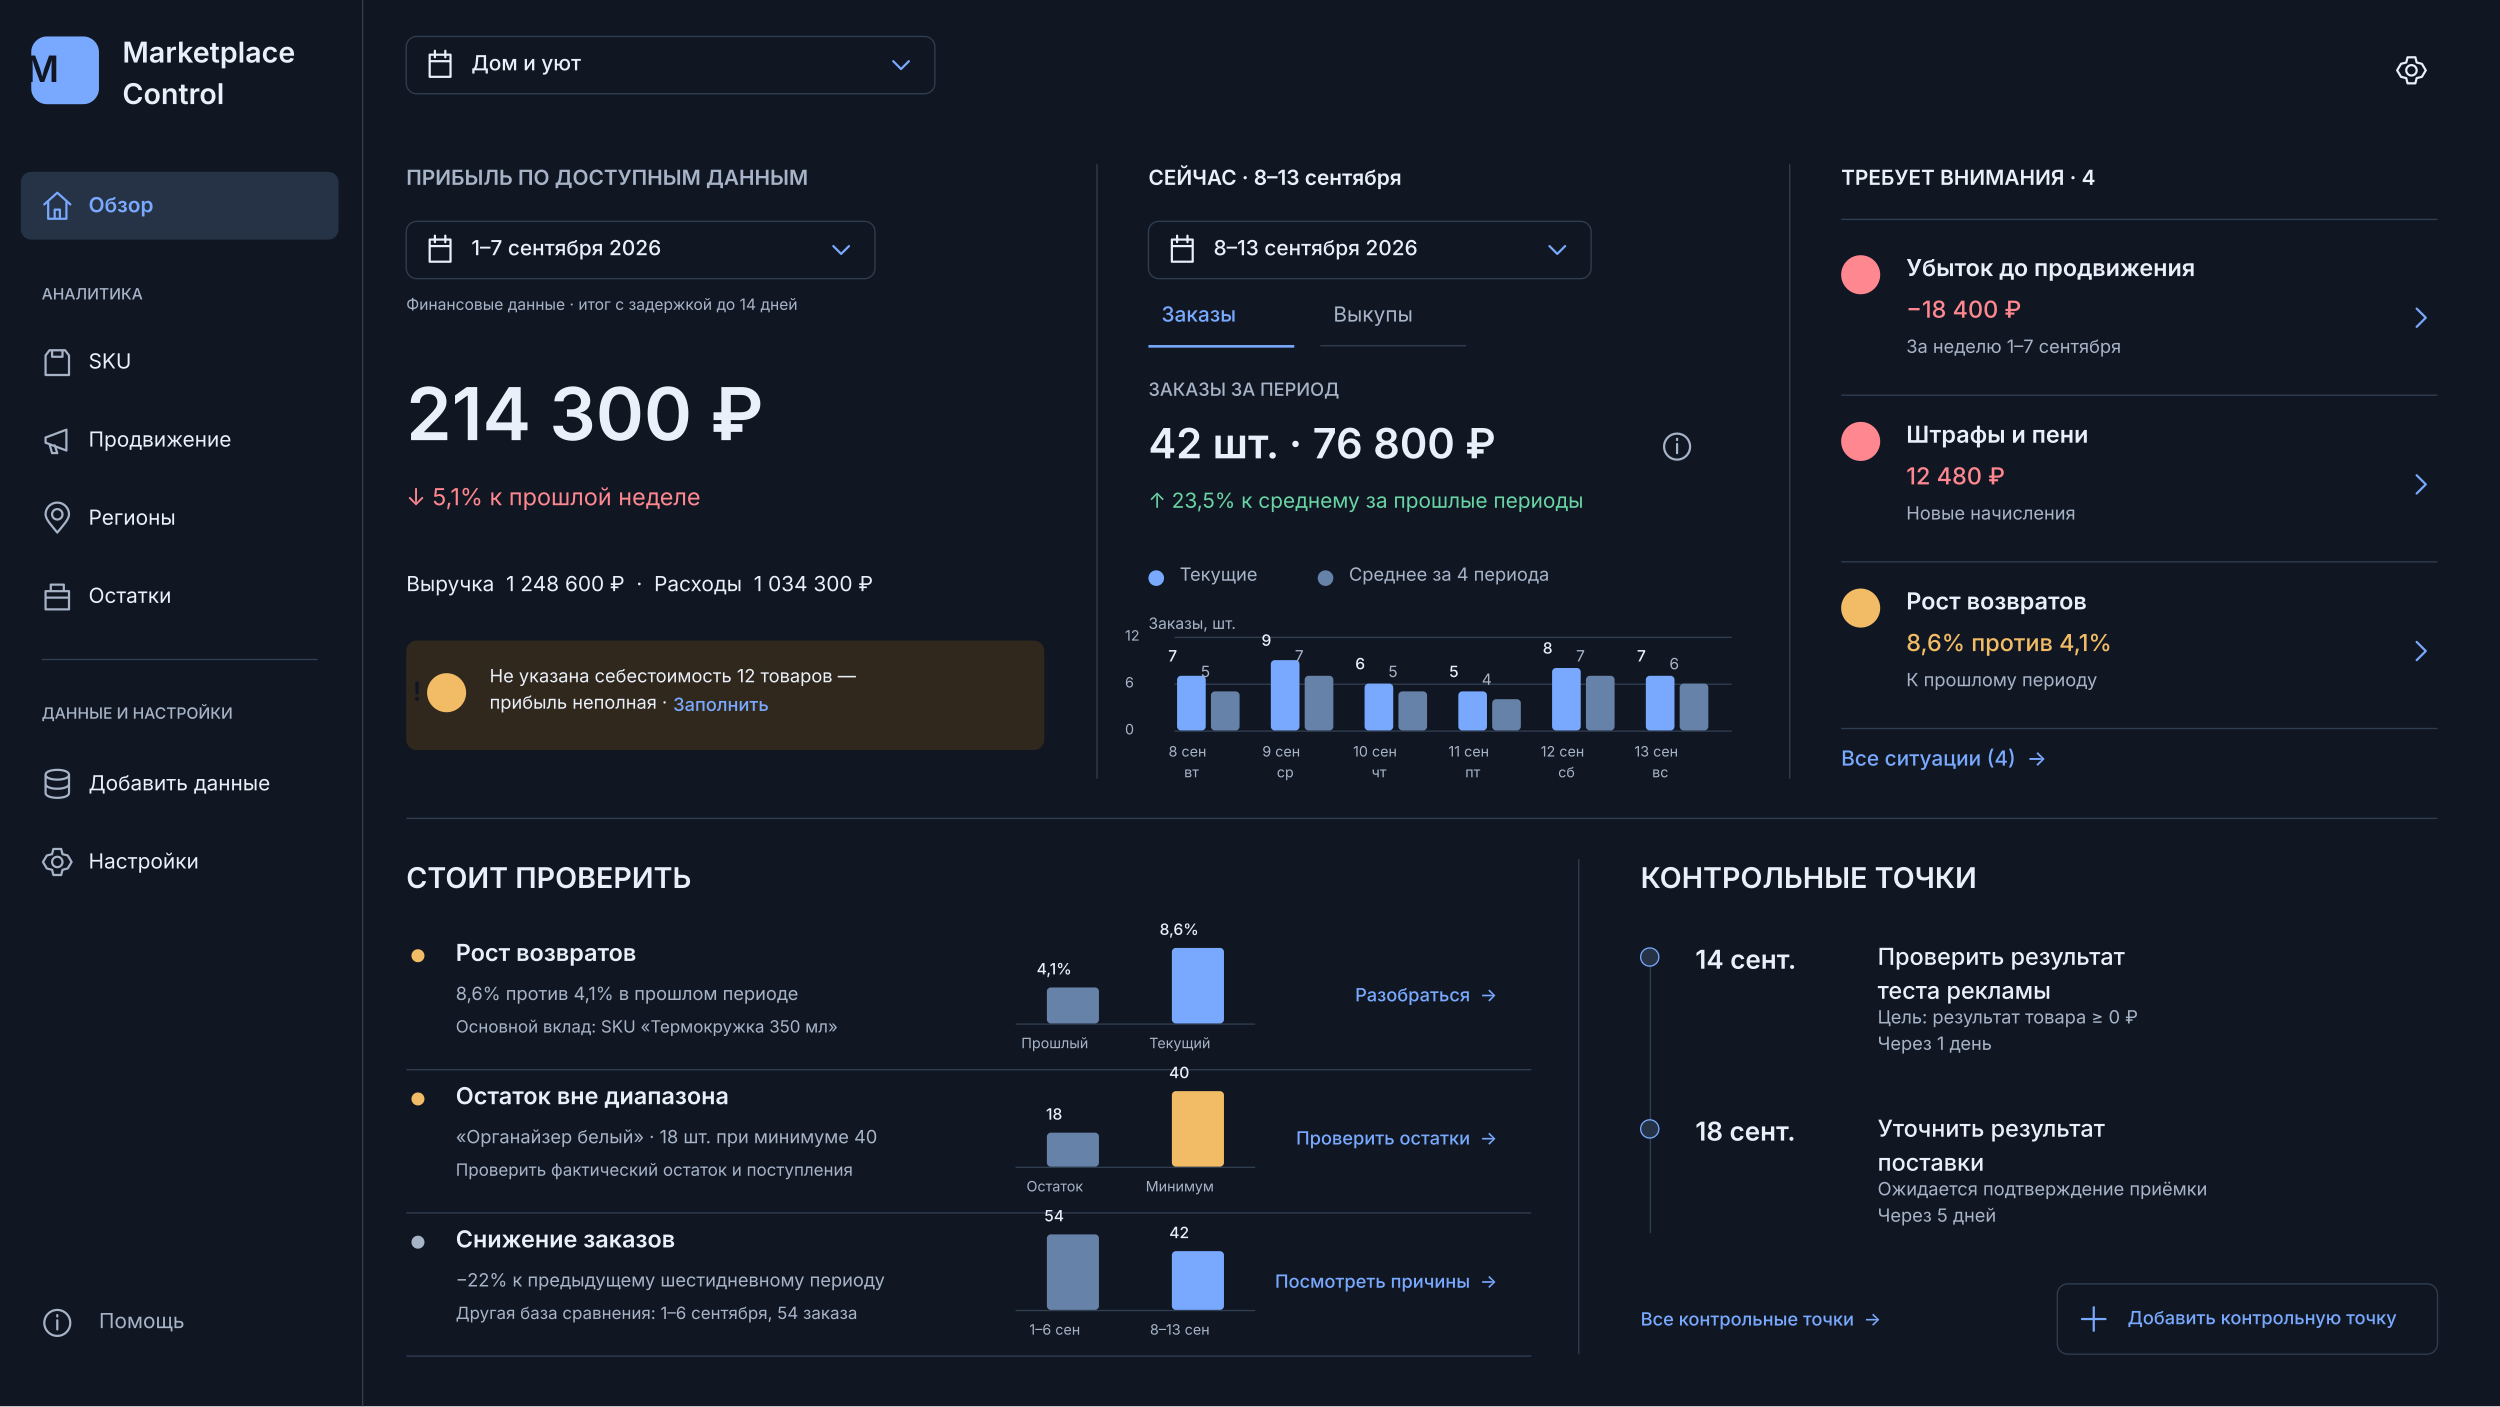
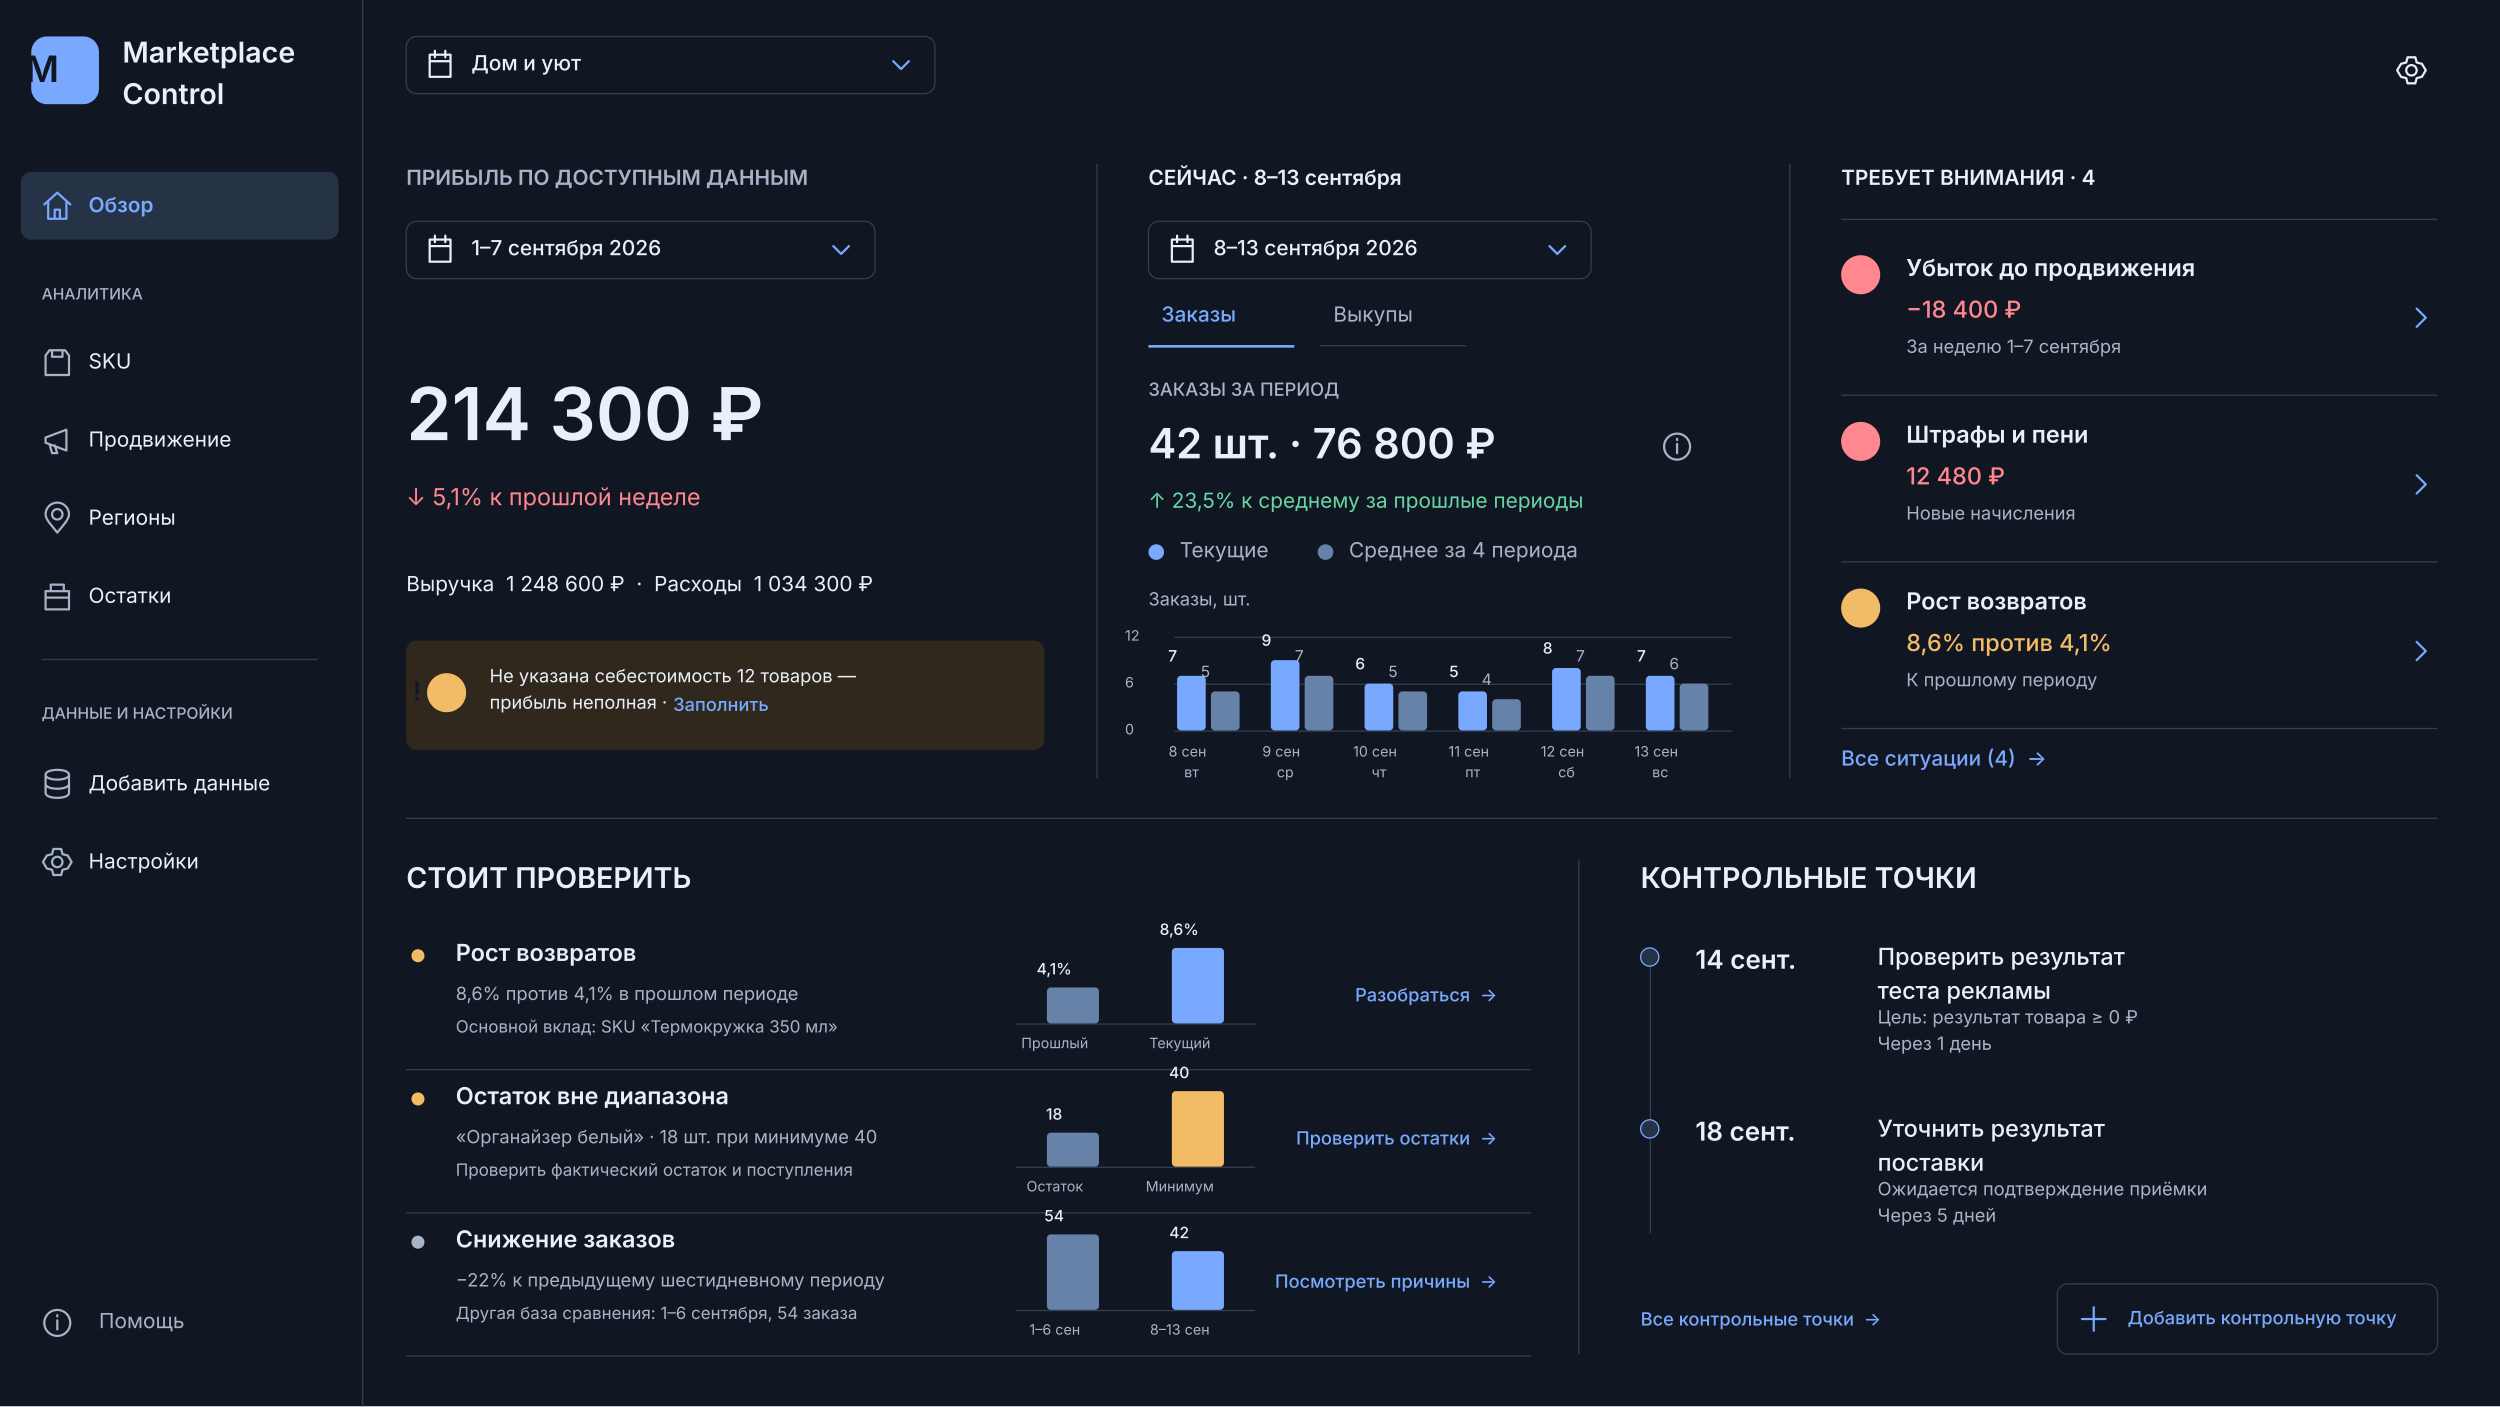
<svg xmlns="http://www.w3.org/2000/svg" width="1920" height="1080" viewBox="0 0 1920 1080">
  <g data-name="Desktop · Dark · 1920×1080" transform="translate(0 0)">
    <rect width="1920" height="1080" rx="0" fill="#101722" />
    <rect data-name="Sidebar separator" x="278" y="0" width="1" height="1080" rx="0" fill="#303E52" />
    <rect data-name="Brand icon" x="24" y="28" width="52" height="52" rx="12" fill="#79A9FF" />
    <text data-name="Brand monogram" xml:space="preserve" font-family="Inter,Segoe UI,Arial,sans-serif" font-size="28" font-weight="600" fill="#101722" text-anchor="middle">
      <tspan x="50" y="63">M</tspan>
    </text>
    <text data-name="Brand" xml:space="preserve" font-family="Inter,Segoe UI,Arial,sans-serif" font-size="22" font-weight="600" fill="#EAF0FA" text-anchor="start">
      <tspan x="94" y="48">Marketplace</tspan>
      <tspan x="94" y="79.9">Control</tspan>
    </text>
    <g data-name="Обзор" transform="translate(16 132)">
      <rect width="244" height="52" rx="8" fill="#263245" />
      <path data-name="Icon" transform="translate(16 14)" d="M 2 11 L 12 2 L 22 11 M 5 9 L 5 22 L 19 22 L 19 9 M 10 22 L 10 15 L 14 15 L 14 22" fill="none" stroke="#79A9FF" stroke-width="1.7" stroke-linecap="round" stroke-linejoin="round" />
      <text data-name="Label" xml:space="preserve" font-family="Inter,Segoe UI,Arial,sans-serif" font-size="16" font-weight="600" fill="#79A9FF" text-anchor="start">
        <tspan x="52" y="31">Обзор</tspan>
      </text>
    </g>
    <text data-name="Analytics group" xml:space="preserve" font-family="Inter,Segoe UI,Arial,sans-serif" font-size="12" font-weight="500" fill="#A7B4C8" text-anchor="start">
      <tspan x="32" y="230">АНАЛИТИКА</tspan>
    </text>
    <g data-name="SKU" transform="translate(16 252)">
      <path data-name="Icon" transform="translate(16 14)" d="M 6 3 L 18 3 L 21 7 L 21 22 L 3 22 L 3 7 Z M 8 3 L 8 8 L 16 8 L 16 3" fill="none" stroke="#A7B4C8" stroke-width="1.7" stroke-linecap="round" stroke-linejoin="round" />
      <text data-name="Label" xml:space="preserve" font-family="Inter,Segoe UI,Arial,sans-serif" font-size="16" font-weight="400" fill="#EAF0FA" text-anchor="start">
        <tspan x="52" y="31">SKU</tspan>
      </text>
    </g>
    <g data-name="Продвижение" transform="translate(16 312)">
      <path data-name="Icon" transform="translate(16 14)" d="M 3 10 L 19 4 L 19 20 L 3 14 Z M 6 15 L 8 22 L 12 22 L 10 16" fill="none" stroke="#A7B4C8" stroke-width="1.7" stroke-linecap="round" stroke-linejoin="round" />
      <text data-name="Label" xml:space="preserve" font-family="Inter,Segoe UI,Arial,sans-serif" font-size="16" font-weight="400" fill="#EAF0FA" text-anchor="start">
        <tspan x="52" y="31">Продвижение</tspan>
      </text>
    </g>
    <g data-name="Регионы" transform="translate(16 372)">
      <path data-name="Icon" transform="translate(16 14)" d="M 12 23 C 8 18 3 13 3 9 C 3 4.029 7.029 0 12 0 C 16.971 0 21 4.029 21 9 C 21 13 16 18 12 23 Z M 12 5 C 9.791 5 8 6.791 8 9 C 8 11.209 9.791 13 12 13 C 14.209 13 16 11.209 16 9 C 16 6.791 14.209 5 12 5 Z" fill="none" stroke="#A7B4C8" stroke-width="1.7" stroke-linecap="round" stroke-linejoin="round" />
      <text data-name="Label" xml:space="preserve" font-family="Inter,Segoe UI,Arial,sans-serif" font-size="16" font-weight="400" fill="#EAF0FA" text-anchor="start">
        <tspan x="52" y="31">Регионы</tspan>
      </text>
    </g>
    <g data-name="Остатки" transform="translate(16 432)">
      <path data-name="Icon" transform="translate(16 14)" d="M 3 8 L 21 8 L 21 22 L 3 22 Z M 7 8 L 7 3 L 17 3 L 17 8 M 3 13 L 21 13" fill="none" stroke="#A7B4C8" stroke-width="1.7" stroke-linecap="round" stroke-linejoin="round" />
      <text data-name="Label" xml:space="preserve" font-family="Inter,Segoe UI,Arial,sans-serif" font-size="16" font-weight="400" fill="#EAF0FA" text-anchor="start">
        <tspan x="52" y="31">Остатки</tspan>
      </text>
    </g>
    <rect data-name="Menu group divider" x="32" y="506" width="212" height="1" rx="0" fill="#303E52" />
    <text data-name="Settings group" xml:space="preserve" font-family="Inter,Segoe UI,Arial,sans-serif" font-size="12" font-weight="500" fill="#A7B4C8" text-anchor="start">
      <tspan x="32" y="552">ДАННЫЕ И НАСТРОЙКИ</tspan>
    </text>
    <g data-name="Добавить данные" transform="translate(16 576)">
      <path data-name="Icon" transform="translate(16 14)" d="M 3 5 C 3 0 21 0 21 5 L 21 19 C 21 24 3 24 3 19 Z M 3 5 C 3 10 21 10 21 5 M 3 12 C 3 17 21 17 21 12" fill="none" stroke="#A7B4C8" stroke-width="1.7" stroke-linecap="round" stroke-linejoin="round" />
      <text data-name="Label" xml:space="preserve" font-family="Inter,Segoe UI,Arial,sans-serif" font-size="16" font-weight="400" fill="#EAF0FA" text-anchor="start">
        <tspan x="52" y="31">Добавить данные</tspan>
      </text>
    </g>
    <g data-name="Настройки" transform="translate(16 636)">
      <path data-name="Icon" transform="translate(16 14)" d="M 9 2 L 15 2 L 16 6 L 20 7 L 23 12 L 20 17 L 16 18 L 15 22 L 9 22 L 8 18 L 4 17 L 1 12 L 4 7 L 8 6 Z M 12 8 C 9.791 8 8 9.791 8 12 C 8 14.209 9.791 16 12 16 C 14.209 16 16 14.209 16 12 C 16 9.791 14.209 8 12 8 Z" fill="none" stroke="#A7B4C8" stroke-width="1.7" stroke-linecap="round" stroke-linejoin="round" />
      <text data-name="Label" xml:space="preserve" font-family="Inter,Segoe UI,Arial,sans-serif" font-size="16" font-weight="400" fill="#EAF0FA" text-anchor="start">
        <tspan x="52" y="31">Настройки</tspan>
      </text>
    </g>
    <path data-name="Help icon" transform="translate(32 1004)" d="M 12 2 C 6.477 2 2 6.477 2 12 C 2 17.523 6.477 22 12 22 C 17.523 22 22 17.523 22 12 C 22 6.477 17.523 2 12 2 Z M 12 10 L 12 17 M 12 6 L 12 7" fill="none" stroke="#A7B4C8" stroke-width="1.7" stroke-linecap="round" stroke-linejoin="round" />
    <text data-name="Help" xml:space="preserve" font-family="Inter,Segoe UI,Arial,sans-serif" font-size="16" font-weight="400" fill="#A7B4C8" text-anchor="start">
      <tspan x="76" y="1020">Помощь</tspan>
    </text>
    <g data-name="Business selector" transform="translate(312 28)">
      <rect width="406" height="44" rx="8" fill="none" stroke="#303E52" stroke-width="1" />
      <path data-name="Calendar" transform="translate(14 10)" d="M 4 4 L 20 4 L 20 21 L 4 21 Z M 4 9 L 20 9 M 8 1 L 8 6 M 16 1 L 16 6" fill="none" stroke="#EAF0FA" stroke-width="1.7" stroke-linecap="round" stroke-linejoin="round" />
      <text data-name="Dates" xml:space="preserve" font-family="Inter,Segoe UI,Arial,sans-serif" font-size="16" font-weight="500" fill="#EAF0FA" text-anchor="start">
        <tspan x="50" y="26">Дом и уют</tspan>
      </text>
      <path data-name="Open" transform="translate(368 10)" d="M 6 9 L 12 15 L 18 9" fill="none" stroke="#79A9FF" stroke-width="1.7" stroke-linecap="round" stroke-linejoin="round" />
    </g>
    <path data-name="Settings shortcut" transform="translate(1840 42)" d="M 9 2 L 15 2 L 16 6 L 20 7 L 23 12 L 20 17 L 16 18 L 15 22 L 9 22 L 8 18 L 4 17 L 1 12 L 4 7 L 8 6 Z M 12 8 C 9.791 8 8 9.791 8 12 C 8 14.209 9.791 16 12 16 C 14.209 16 16 14.209 16 12 C 16 9.791 14.209 8 12 8 Z" fill="none" stroke="#EAF0FA" stroke-width="1.7" stroke-linecap="round" stroke-linejoin="round" />
    <g data-name="Прибыль" transform="translate(312 126)">
      <text data-name="Heading" xml:space="preserve" font-family="Inter,Segoe UI,Arial,sans-serif" font-size="16" font-weight="600" fill="#A7B4C8" text-anchor="start">
        <tspan x="0" y="16">ПРИБЫЛЬ ПО ДОСТУПНЫМ ДАННЫМ</tspan>
      </text>
      <g data-name="Financial dates" transform="translate(0 44)">
        <rect width="360" height="44" rx="8" fill="none" stroke="#303E52" stroke-width="1" />
        <path data-name="Calendar" transform="translate(14 10)" d="M 4 4 L 20 4 L 20 21 L 4 21 Z M 4 9 L 20 9 M 8 1 L 8 6 M 16 1 L 16 6" fill="none" stroke="#EAF0FA" stroke-width="1.7" stroke-linecap="round" stroke-linejoin="round" />
        <text data-name="Dates" xml:space="preserve" font-family="Inter,Segoe UI,Arial,sans-serif" font-size="16" font-weight="500" fill="#EAF0FA" text-anchor="start">
          <tspan x="50" y="26">1–7 сентября 2026</tspan>
        </text>
        <path data-name="Open" transform="translate(322 10)" d="M 6 9 L 12 15 L 18 9" fill="none" stroke="#79A9FF" stroke-width="1.7" stroke-linecap="round" stroke-linejoin="round" />
      </g>
-       <text data-name="Delay" xml:space="preserve" font-family="Inter,Segoe UI,Arial,sans-serif" font-size="12" font-weight="400" fill="#A7B4C8" text-anchor="start">
-         <tspan x="0" y="112">Финансовые данные · итог с задержкой до 14 дней</tspan>
-       </text>
      <text data-name="Profit amount" xml:space="preserve" font-family="Inter,Segoe UI,Arial,sans-serif" font-size="56" font-weight="600" fill="#EAF0FA" text-anchor="start">
        <tspan x="0" y="212">214 300 ₽</tspan>
      </text>
      <text data-name="Change" xml:space="preserve" font-family="Inter,Segoe UI,Arial,sans-serif" font-size="18" font-weight="400" fill="#FF8790" text-anchor="start">
        <tspan x="0" y="262">↓ 5,1% к прошлой неделе</tspan>
      </text>
      <text data-name="Revenue and expenses" xml:space="preserve" font-family="Inter,Segoe UI,Arial,sans-serif" font-size="16" font-weight="400" fill="#EAF0FA" text-anchor="start">
        <tspan x="0" y="328">Выручка  1 248 600 ₽  ·  Расходы  1 034 300 ₽</tspan>
      </text>
      <g data-name="Incomplete data" transform="translate(0 366)">
        <rect width="490" height="84" rx="8" fill="#30281D" />
        <ellipse data-name="Warning" cx="31" cy="40" rx="15" ry="15" fill="#F2BB65" />
        <text data-name="Mark" xml:space="preserve" font-family="Inter,Segoe UI,Arial,sans-serif" font-size="20" font-weight="600" fill="#101722" text-anchor="middle">
          <tspan x="31" y="46">!</tspan>
        </text>
        <text data-name="Missing costs" xml:space="preserve" font-family="Inter,Segoe UI,Arial,sans-serif" font-size="14" font-weight="400" fill="#EAF0FA" text-anchor="start">
          <tspan x="64" y="32">Не указана себестоимость 12 товаров —</tspan>
          <tspan x="64" y="52.3">прибыль неполная ·</tspan>
        </text>
        <text data-name="Fill data" xml:space="preserve" font-family="Inter,Segoe UI,Arial,sans-serif" font-size="14" font-weight="500" fill="#79A9FF" text-anchor="start">
          <tspan x="205" y="54">Заполнить</tspan>
        </text>
      </g>
    </g>
    <rect data-name="Profit now divider" x="842" y="126" width="1" height="472" rx="0" fill="#303E52" />
    <g data-name="Сейчас / заказы" transform="translate(882 126)">
      <text data-name="Heading" xml:space="preserve" font-family="Inter,Segoe UI,Arial,sans-serif" font-size="16" font-weight="600" fill="#EAF0FA" text-anchor="start">
        <tspan x="0" y="16">СЕЙЧАС · 8–13 сентября</tspan>
      </text>
      <g data-name="Dates" transform="translate(0 44)">
        <rect width="340" height="44" rx="8" fill="none" stroke="#303E52" stroke-width="1" />
        <path data-name="Calendar" transform="translate(14 10)" d="M 4 4 L 20 4 L 20 21 L 4 21 Z M 4 9 L 20 9 M 8 1 L 8 6 M 16 1 L 16 6" fill="none" stroke="#EAF0FA" stroke-width="1.7" stroke-linecap="round" stroke-linejoin="round" />
        <text data-name="Dates" xml:space="preserve" font-family="Inter,Segoe UI,Arial,sans-serif" font-size="16" font-weight="500" fill="#EAF0FA" text-anchor="start">
          <tspan x="50" y="26">8–13 сентября 2026</tspan>
        </text>
        <path data-name="Open" transform="translate(302 10)" d="M 6 9 L 12 15 L 18 9" fill="none" stroke="#79A9FF" stroke-width="1.7" stroke-linecap="round" stroke-linejoin="round" />
      </g>
      <text data-name="Orders tab" xml:space="preserve" font-family="Inter,Segoe UI,Arial,sans-serif" font-size="16" font-weight="500" fill="#79A9FF" text-anchor="start">
        <tspan x="10" y="121">Заказы</tspan>
      </text>
      <text data-name="Buyouts tab" xml:space="preserve" font-family="Inter,Segoe UI,Arial,sans-serif" font-size="16" font-weight="400" fill="#A7B4C8" text-anchor="start">
        <tspan x="142" y="121">Выкупы</tspan>
      </text>
      <rect data-name="Active underline" x="0" y="139" width="112" height="2" rx="0" fill="#79A9FF" />
      <rect data-name="Inactive underline" x="132" y="139" width="112" height="1" rx="0" fill="#303E52" />
      <text data-name="Metric label" xml:space="preserve" font-family="Inter,Segoe UI,Arial,sans-serif" font-size="14" font-weight="500" fill="#A7B4C8" text-anchor="start">
        <tspan x="0" y="178">ЗАКАЗЫ ЗА ПЕРИОД</tspan>
      </text>
      <text data-name="Metric" xml:space="preserve" font-family="Inter,Segoe UI,Arial,sans-serif" font-size="32" font-weight="600" fill="#EAF0FA" text-anchor="start">
        <tspan x="0" y="226">42 шт. · 76 800 ₽</tspan>
      </text>
      <path data-name="Metric info" transform="translate(394 205)" d="M 12 2 C 6.477 2 2 6.477 2 12 C 2 17.523 6.477 22 12 22 C 17.523 22 22 17.523 22 12 C 22 6.477 17.523 2 12 2 Z M 12 10 L 12 17 M 12 6 L 12 7" fill="none" stroke="#A7B4C8" stroke-width="1.7" stroke-linecap="round" stroke-linejoin="round" />
      <text data-name="Change" xml:space="preserve" font-family="Inter,Segoe UI,Arial,sans-serif" font-size="16" font-weight="400" fill="#69D4A4" text-anchor="start">
        <tspan x="0" y="264">↑ 23,5% к среднему за прошлые периоды</tspan>
      </text>
-       <ellipse data-name="Current legend" cx="6" cy="318" rx="6" ry="6" fill="#79A9FF" />
-       <text data-name="Current label" xml:space="preserve" font-family="Inter,Segoe UI,Arial,sans-serif" font-size="14" font-weight="400" fill="#A7B4C8" text-anchor="start">
-         <tspan x="24" y="320">Текущие</tspan>
-       </text>
-       <ellipse data-name="Average legend" cx="136" cy="318" rx="6" ry="6" fill="#6782A9" />
-       <text data-name="Average label" xml:space="preserve" font-family="Inter,Segoe UI,Arial,sans-serif" font-size="14" font-weight="400" fill="#A7B4C8" text-anchor="start">
-         <tspan x="154" y="320">Среднее за 4 периода</tspan>
-       </text>
-       <text data-name="Unit" xml:space="preserve" font-family="Inter,Segoe UI,Arial,sans-serif" font-size="12" font-weight="400" fill="#A7B4C8" text-anchor="start">
-         <tspan x="0" y="357">Заказы, шт.</tspan>
+       <ellipse data-name="Current legend" cx="6" cy="298" rx="6" ry="6" fill="#79A9FF" />
+       <text data-name="Current label" xml:space="preserve" font-family="Inter,Segoe UI,Arial,sans-serif" font-size="16" font-weight="400" fill="#A7B4C8" text-anchor="start">
+         <tspan x="24" y="302">Текущие</tspan>
+       </text>
+       <ellipse data-name="Average legend" cx="136" cy="298" rx="6" ry="6" fill="#6782A9" />
+       <text data-name="Average label" xml:space="preserve" font-family="Inter,Segoe UI,Arial,sans-serif" font-size="16" font-weight="400" fill="#A7B4C8" text-anchor="start">
+         <tspan x="154" y="302">Среднее за 4 периода</tspan>
+       </text>
+       <text data-name="Unit" xml:space="preserve" font-family="Inter,Segoe UI,Arial,sans-serif" font-size="14" font-weight="400" fill="#A7B4C8" text-anchor="start">
+         <tspan x="0" y="339">Заказы, шт.</tspan>
      </text>
      <rect data-name="Grid 0" x="20" y="435" width="428" height="1" rx="0" fill="#303E52" />
      <text data-name="Tick 0" xml:space="preserve" font-family="Inter,Segoe UI,Arial,sans-serif" font-size="11" font-weight="400" fill="#A7B4C8" text-anchor="start">
        <tspan x="-18" y="438">0</tspan>
      </text>
      <rect data-name="Grid 6" x="20" y="399" width="428" height="1" rx="0" fill="#303E52" />
      <text data-name="Tick 6" xml:space="preserve" font-family="Inter,Segoe UI,Arial,sans-serif" font-size="11" font-weight="400" fill="#A7B4C8" text-anchor="start">
        <tspan x="-18" y="402">6</tspan>
      </text>
      <rect data-name="Grid 12" x="20" y="363" width="428" height="1" rx="0" fill="#303E52" />
      <text data-name="Tick 12" xml:space="preserve" font-family="Inter,Segoe UI,Arial,sans-serif" font-size="11" font-weight="400" fill="#A7B4C8" text-anchor="start">
        <tspan x="-18" y="366">12</tspan>
      </text>
      <g data-name="Day 8" transform="translate(22 0)">
        <rect data-name="Current bar" x="0" y="393" width="22" height="42" rx="3" fill="#79A9FF" />
        <rect data-name="Average bar" x="26" y="405" width="22" height="30" rx="3" fill="#6782A9" />
        <text data-name="Current value" xml:space="preserve" font-family="Inter,Segoe UI,Arial,sans-serif" font-size="12" font-weight="500" fill="#EAF0FA" text-anchor="middle">
          <tspan x="11" y="382">7</tspan>
        </text>
        <text data-name="Average value" xml:space="preserve" font-family="Inter,Segoe UI,Arial,sans-serif" font-size="12" font-weight="400" fill="#A7B4C8" text-anchor="middle">
          <tspan x="37" y="394">5</tspan>
        </text>
        <text data-name="Day label" xml:space="preserve" font-family="Inter,Segoe UI,Arial,sans-serif" font-size="11" font-weight="400" fill="#A7B4C8" text-anchor="middle">
          <tspan x="25" y="455">8 сен</tspan>
          <tspan x="25" y="470.95">вт</tspan>
        </text>
      </g>
      <g data-name="Day 9" transform="translate(94 0)">
        <rect data-name="Current bar" x="0" y="381" width="22" height="54" rx="3" fill="#79A9FF" />
        <rect data-name="Average bar" x="26" y="393" width="22" height="42" rx="3" fill="#6782A9" />
        <text data-name="Current value" xml:space="preserve" font-family="Inter,Segoe UI,Arial,sans-serif" font-size="12" font-weight="500" fill="#EAF0FA" text-anchor="middle">
          <tspan x="11" y="370">9</tspan>
        </text>
        <text data-name="Average value" xml:space="preserve" font-family="Inter,Segoe UI,Arial,sans-serif" font-size="12" font-weight="400" fill="#A7B4C8" text-anchor="middle">
          <tspan x="37" y="382">7</tspan>
        </text>
        <text data-name="Day label" xml:space="preserve" font-family="Inter,Segoe UI,Arial,sans-serif" font-size="11" font-weight="400" fill="#A7B4C8" text-anchor="middle">
          <tspan x="25" y="455">9 сен</tspan>
          <tspan x="25" y="470.95">ср</tspan>
        </text>
      </g>
      <g data-name="Day 10" transform="translate(166 0)">
        <rect data-name="Current bar" x="0" y="399" width="22" height="36" rx="3" fill="#79A9FF" />
        <rect data-name="Average bar" x="26" y="405" width="22" height="30" rx="3" fill="#6782A9" />
        <text data-name="Current value" xml:space="preserve" font-family="Inter,Segoe UI,Arial,sans-serif" font-size="12" font-weight="500" fill="#EAF0FA" text-anchor="middle">
          <tspan x="11" y="388">6</tspan>
        </text>
        <text data-name="Average value" xml:space="preserve" font-family="Inter,Segoe UI,Arial,sans-serif" font-size="12" font-weight="400" fill="#A7B4C8" text-anchor="middle">
          <tspan x="37" y="394">5</tspan>
        </text>
        <text data-name="Day label" xml:space="preserve" font-family="Inter,Segoe UI,Arial,sans-serif" font-size="11" font-weight="400" fill="#A7B4C8" text-anchor="middle">
          <tspan x="25" y="455">10 сен</tspan>
          <tspan x="25" y="470.95">чт</tspan>
        </text>
      </g>
      <g data-name="Day 11" transform="translate(238 0)">
        <rect data-name="Current bar" x="0" y="405" width="22" height="30" rx="3" fill="#79A9FF" />
        <rect data-name="Average bar" x="26" y="411" width="22" height="24" rx="3" fill="#6782A9" />
        <text data-name="Current value" xml:space="preserve" font-family="Inter,Segoe UI,Arial,sans-serif" font-size="12" font-weight="500" fill="#EAF0FA" text-anchor="middle">
          <tspan x="11" y="394">5</tspan>
        </text>
        <text data-name="Average value" xml:space="preserve" font-family="Inter,Segoe UI,Arial,sans-serif" font-size="12" font-weight="400" fill="#A7B4C8" text-anchor="middle">
          <tspan x="37" y="400">4</tspan>
        </text>
        <text data-name="Day label" xml:space="preserve" font-family="Inter,Segoe UI,Arial,sans-serif" font-size="11" font-weight="400" fill="#A7B4C8" text-anchor="middle">
          <tspan x="25" y="455">11 сен</tspan>
          <tspan x="25" y="470.95">пт</tspan>
        </text>
      </g>
      <g data-name="Day 12" transform="translate(310 0)">
        <rect data-name="Current bar" x="0" y="387" width="22" height="48" rx="3" fill="#79A9FF" />
        <rect data-name="Average bar" x="26" y="393" width="22" height="42" rx="3" fill="#6782A9" />
        <text data-name="Current value" xml:space="preserve" font-family="Inter,Segoe UI,Arial,sans-serif" font-size="12" font-weight="500" fill="#EAF0FA" text-anchor="middle">
          <tspan x="11" y="376">8</tspan>
        </text>
        <text data-name="Average value" xml:space="preserve" font-family="Inter,Segoe UI,Arial,sans-serif" font-size="12" font-weight="400" fill="#A7B4C8" text-anchor="middle">
          <tspan x="37" y="382">7</tspan>
        </text>
        <text data-name="Day label" xml:space="preserve" font-family="Inter,Segoe UI,Arial,sans-serif" font-size="11" font-weight="400" fill="#A7B4C8" text-anchor="middle">
          <tspan x="25" y="455">12 сен</tspan>
          <tspan x="25" y="470.95">сб</tspan>
        </text>
      </g>
      <g data-name="Day 13" transform="translate(382 0)">
        <rect data-name="Current bar" x="0" y="393" width="22" height="42" rx="3" fill="#79A9FF" />
        <rect data-name="Average bar" x="26" y="399" width="22" height="36" rx="3" fill="#6782A9" />
        <text data-name="Current value" xml:space="preserve" font-family="Inter,Segoe UI,Arial,sans-serif" font-size="12" font-weight="500" fill="#EAF0FA" text-anchor="middle">
          <tspan x="11" y="382">7</tspan>
        </text>
        <text data-name="Average value" xml:space="preserve" font-family="Inter,Segoe UI,Arial,sans-serif" font-size="12" font-weight="400" fill="#A7B4C8" text-anchor="middle">
          <tspan x="37" y="388">6</tspan>
        </text>
        <text data-name="Day label" xml:space="preserve" font-family="Inter,Segoe UI,Arial,sans-serif" font-size="11" font-weight="400" fill="#A7B4C8" text-anchor="middle">
          <tspan x="25" y="455">13 сен</tspan>
          <tspan x="25" y="470.95">вс</tspan>
        </text>
      </g>
    </g>
    <rect data-name="Now attention divider" x="1374" y="126" width="1" height="472" rx="0" fill="#303E52" />
    <g data-name="Требует внимания" transform="translate(1414 126)">
      <text data-name="Heading" xml:space="preserve" font-family="Inter,Segoe UI,Arial,sans-serif" font-size="16" font-weight="600" fill="#EAF0FA" text-anchor="start">
        <tspan x="0" y="16">ТРЕБУЕТ ВНИМАНИЯ · 4</tspan>
      </text>
      <rect data-name="Header divider" x="0" y="42" width="458" height="1" rx="0" fill="#303E52" />
      <g data-name="Убыток" transform="translate(0 64)">
        <ellipse data-name="Urgency" cx="15" cy="21" rx="15" ry="15" fill="#FF8790" />
        <text data-name="Mark" xml:space="preserve" font-family="Inter,Segoe UI,Arial,sans-serif" font-size="18" font-weight="600" fill="#101722" text-anchor="middle">
          <tspan x="15" y="26">!</tspan>
        </text>
        <text data-name="Title" xml:space="preserve" font-family="Inter,Segoe UI,Arial,sans-serif" font-size="18" font-weight="600" fill="#EAF0FA" text-anchor="start">
          <tspan x="50" y="22">Убыток до продвижения</tspan>
        </text>
        <text data-name="Fact" xml:space="preserve" font-family="Inter,Segoe UI,Arial,sans-serif" font-size="18" font-weight="500" fill="#FF8790" text-anchor="start">
          <tspan x="50" y="54">−18 400 ₽</tspan>
        </text>
        <text data-name="Context" xml:space="preserve" font-family="Inter,Segoe UI,Arial,sans-serif" font-size="14" font-weight="400" fill="#A7B4C8" text-anchor="start">
          <tspan x="50" y="81">За неделю 1–7 сентября</tspan>
        </text>
        <path data-name="Details" transform="translate(434 42)" d="M 8 5 L 15 12 L 8 19" fill="none" stroke="#79A9FF" stroke-width="1.7" stroke-linecap="round" stroke-linejoin="round" />
        <rect data-name="Divider" x="0" y="113" width="458" height="1" rx="0" fill="#303E52" />
      </g>
      <g data-name="Штрафы" transform="translate(0 192)">
        <ellipse data-name="Urgency" cx="15" cy="21" rx="15" ry="15" fill="#FF8790" />
        <text data-name="Mark" xml:space="preserve" font-family="Inter,Segoe UI,Arial,sans-serif" font-size="18" font-weight="600" fill="#101722" text-anchor="middle">
          <tspan x="15" y="26">!</tspan>
        </text>
        <text data-name="Title" xml:space="preserve" font-family="Inter,Segoe UI,Arial,sans-serif" font-size="18" font-weight="600" fill="#EAF0FA" text-anchor="start">
          <tspan x="50" y="22">Штрафы и пени</tspan>
        </text>
        <text data-name="Fact" xml:space="preserve" font-family="Inter,Segoe UI,Arial,sans-serif" font-size="18" font-weight="500" fill="#FF8790" text-anchor="start">
          <tspan x="50" y="54">12 480 ₽</tspan>
        </text>
        <text data-name="Context" xml:space="preserve" font-family="Inter,Segoe UI,Arial,sans-serif" font-size="14" font-weight="400" fill="#A7B4C8" text-anchor="start">
          <tspan x="50" y="81">Новые начисления</tspan>
        </text>
        <path data-name="Details" transform="translate(434 42)" d="M 8 5 L 15 12 L 8 19" fill="none" stroke="#79A9FF" stroke-width="1.7" stroke-linecap="round" stroke-linejoin="round" />
        <rect data-name="Divider" x="0" y="113" width="458" height="1" rx="0" fill="#303E52" />
      </g>
      <g data-name="Возвраты" transform="translate(0 320)">
        <ellipse data-name="Urgency" cx="15" cy="21" rx="15" ry="15" fill="#F2BB65" />
        <text data-name="Mark" xml:space="preserve" font-family="Inter,Segoe UI,Arial,sans-serif" font-size="18" font-weight="600" fill="#101722" text-anchor="middle">
          <tspan x="15" y="26">!</tspan>
        </text>
        <text data-name="Title" xml:space="preserve" font-family="Inter,Segoe UI,Arial,sans-serif" font-size="18" font-weight="600" fill="#EAF0FA" text-anchor="start">
          <tspan x="50" y="22">Рост возвратов</tspan>
        </text>
        <text data-name="Fact" xml:space="preserve" font-family="Inter,Segoe UI,Arial,sans-serif" font-size="18" font-weight="500" fill="#F2BB65" text-anchor="start">
          <tspan x="50" y="54">8,6% против 4,1%</tspan>
        </text>
        <text data-name="Context" xml:space="preserve" font-family="Inter,Segoe UI,Arial,sans-serif" font-size="14" font-weight="400" fill="#A7B4C8" text-anchor="start">
          <tspan x="50" y="81">К прошлому периоду</tspan>
        </text>
        <path data-name="Details" transform="translate(434 42)" d="M 8 5 L 15 12 L 8 19" fill="none" stroke="#79A9FF" stroke-width="1.7" stroke-linecap="round" stroke-linejoin="round" />
        <rect data-name="Divider" x="0" y="113" width="458" height="1" rx="0" fill="#303E52" />
      </g>
      <text data-name="All situations" xml:space="preserve" font-family="Inter,Segoe UI,Arial,sans-serif" font-size="16" font-weight="500" fill="#79A9FF" text-anchor="start">
        <tspan x="0" y="462">Все ситуации (4)  →</tspan>
      </text>
    </g>
    <rect data-name="Main horizontal divider" x="312" y="628" width="1560" height="1" rx="0" fill="#303E52" />
    <text data-name="Investigations heading" xml:space="preserve" font-family="Inter,Segoe UI,Arial,sans-serif" font-size="22" font-weight="600" fill="#EAF0FA" text-anchor="start">
      <tspan x="312" y="682">СТОИТ ПРОВЕРИТЬ</tspan>
    </text>
    <rect data-name="Bottom divider" x="1212" y="660" width="1" height="380" rx="0" fill="#303E52" />
    <text data-name="Control heading" xml:space="preserve" font-family="Inter,Segoe UI,Arial,sans-serif" font-size="22" font-weight="600" fill="#EAF0FA" text-anchor="start">
      <tspan x="1260" y="682">КОНТРОЛЬНЫЕ ТОЧКИ</tspan>
    </text>
    <g data-name="Проверка 1" transform="translate(312 720)">
      <ellipse data-name="Priority" cx="9" cy="14" rx="5" ry="5" fill="#F2BB65" />
      <text data-name="Title" xml:space="preserve" font-family="Inter,Segoe UI,Arial,sans-serif" font-size="18" font-weight="600" fill="#EAF0FA" text-anchor="start">
        <tspan x="38" y="18">Рост возвратов</tspan>
      </text>
      <text data-name="Fact" xml:space="preserve" font-family="Inter,Segoe UI,Arial,sans-serif" font-size="14" font-weight="400" fill="#A7B4C8" text-anchor="start">
        <tspan x="38" y="48">8,6% против 4,1% в прошлом периоде</tspan>
      </text>
      <text data-name="Context" xml:space="preserve" font-family="Inter,Segoe UI,Arial,sans-serif" font-size="13" font-weight="400" fill="#A7B4C8" text-anchor="start">
        <tspan x="38" y="73">Основной вклад: SKU «Термокружка 350 мл»</tspan>
      </text>
      <g data-name="Mini comparison" transform="translate(468 0)">
        <rect data-name="Baseline" x="0" y="66" width="184" height="1" rx="0" fill="#303E52" />
        <rect data-name="Previous" x="24" y="38.349" width="40" height="27.651" rx="3" fill="#6782A9" />
        <rect data-name="Current" x="120" y="8" width="40" height="58" rx="3" fill="#79A9FF" />
        <text data-name="Previous value" xml:space="preserve" font-family="Inter,Segoe UI,Arial,sans-serif" font-size="12" font-weight="500" fill="#EAF0FA" text-anchor="middle">
          <tspan x="44" y="28.349">4,1%</tspan>
        </text>
        <text data-name="Current value" xml:space="preserve" font-family="Inter,Segoe UI,Arial,sans-serif" font-size="12" font-weight="500" fill="#EAF0FA" text-anchor="middle">
          <tspan x="140" y="-2">8,6%</tspan>
        </text>
        <text data-name="Previous label" xml:space="preserve" font-family="Inter,Segoe UI,Arial,sans-serif" font-size="11" font-weight="400" fill="#A7B4C8" text-anchor="middle">
          <tspan x="44" y="85">Прошлый</tspan>
        </text>
        <text data-name="Current label" xml:space="preserve" font-family="Inter,Segoe UI,Arial,sans-serif" font-size="11" font-weight="400" fill="#A7B4C8" text-anchor="middle">
          <tspan x="140" y="85">Текущий</tspan>
        </text>
      </g>
      <text data-name="Action" xml:space="preserve" font-family="Inter,Segoe UI,Arial,sans-serif" font-size="14" font-weight="500" fill="#79A9FF" text-anchor="end">
        <tspan x="864" y="49">Разобраться  →</tspan>
      </text>
      <rect data-name="Divider" x="0" y="101" width="864" height="1" rx="0" fill="#303E52" />
    </g>
    <g data-name="Проверка 2" transform="translate(312 830)">
      <ellipse data-name="Priority" cx="9" cy="14" rx="5" ry="5" fill="#F2BB65" />
      <text data-name="Title" xml:space="preserve" font-family="Inter,Segoe UI,Arial,sans-serif" font-size="18" font-weight="600" fill="#EAF0FA" text-anchor="start">
        <tspan x="38" y="18">Остаток вне диапазона</tspan>
      </text>
      <text data-name="Fact" xml:space="preserve" font-family="Inter,Segoe UI,Arial,sans-serif" font-size="14" font-weight="400" fill="#A7B4C8" text-anchor="start">
        <tspan x="38" y="48">«Органайзер белый» · 18 шт. при минимуме 40</tspan>
      </text>
      <text data-name="Context" xml:space="preserve" font-family="Inter,Segoe UI,Arial,sans-serif" font-size="13" font-weight="400" fill="#A7B4C8" text-anchor="start">
        <tspan x="38" y="73">Проверить фактический остаток и поступления</tspan>
      </text>
      <g data-name="Mini comparison" transform="translate(468 0)">
        <rect data-name="Baseline" x="0" y="66" width="184" height="1" rx="0" fill="#303E52" />
        <rect data-name="Previous" x="24" y="39.9" width="40" height="26.1" rx="3" fill="#6782A9" />
        <rect data-name="Current" x="120" y="8" width="40" height="58" rx="3" fill="#F2BB65" />
        <text data-name="Previous value" xml:space="preserve" font-family="Inter,Segoe UI,Arial,sans-serif" font-size="12" font-weight="500" fill="#EAF0FA" text-anchor="middle">
          <tspan x="44" y="29.9">18</tspan>
        </text>
        <text data-name="Current value" xml:space="preserve" font-family="Inter,Segoe UI,Arial,sans-serif" font-size="12" font-weight="500" fill="#EAF0FA" text-anchor="middle">
          <tspan x="140" y="-2">40</tspan>
        </text>
        <text data-name="Previous label" xml:space="preserve" font-family="Inter,Segoe UI,Arial,sans-serif" font-size="11" font-weight="400" fill="#A7B4C8" text-anchor="middle">
          <tspan x="44" y="85">Остаток</tspan>
        </text>
        <text data-name="Current label" xml:space="preserve" font-family="Inter,Segoe UI,Arial,sans-serif" font-size="11" font-weight="400" fill="#A7B4C8" text-anchor="middle">
          <tspan x="140" y="85">Минимум</tspan>
        </text>
      </g>
      <text data-name="Action" xml:space="preserve" font-family="Inter,Segoe UI,Arial,sans-serif" font-size="14" font-weight="500" fill="#79A9FF" text-anchor="end">
        <tspan x="864" y="49">Проверить остатки  →</tspan>
      </text>
      <rect data-name="Divider" x="0" y="101" width="864" height="1" rx="0" fill="#303E52" />
    </g>
    <g data-name="Проверка 3" transform="translate(312 940)">
      <ellipse data-name="Priority" cx="9" cy="14" rx="5" ry="5" fill="#A7B4C8" />
      <text data-name="Title" xml:space="preserve" font-family="Inter,Segoe UI,Arial,sans-serif" font-size="18" font-weight="600" fill="#EAF0FA" text-anchor="start">
        <tspan x="38" y="18">Снижение заказов</tspan>
      </text>
      <text data-name="Fact" xml:space="preserve" font-family="Inter,Segoe UI,Arial,sans-serif" font-size="14" font-weight="400" fill="#A7B4C8" text-anchor="start">
        <tspan x="38" y="48">−22% к предыдущему шестидневному периоду</tspan>
      </text>
      <text data-name="Context" xml:space="preserve" font-family="Inter,Segoe UI,Arial,sans-serif" font-size="13" font-weight="400" fill="#A7B4C8" text-anchor="start">
        <tspan x="38" y="73">Другая база сравнения: 1–6 сентября, 54 заказа</tspan>
      </text>
      <g data-name="Mini comparison" transform="translate(468 0)">
        <rect data-name="Baseline" x="0" y="66" width="184" height="1" rx="0" fill="#303E52" />
        <rect data-name="Previous" x="24" y="8" width="40" height="58" rx="3" fill="#6782A9" />
        <rect data-name="Current" x="120" y="20.889" width="40" height="45.111" rx="3" fill="#79A9FF" />
        <text data-name="Previous value" xml:space="preserve" font-family="Inter,Segoe UI,Arial,sans-serif" font-size="12" font-weight="500" fill="#EAF0FA" text-anchor="middle">
          <tspan x="44" y="-2">54</tspan>
        </text>
        <text data-name="Current value" xml:space="preserve" font-family="Inter,Segoe UI,Arial,sans-serif" font-size="12" font-weight="500" fill="#EAF0FA" text-anchor="middle">
          <tspan x="140" y="10.889">42</tspan>
        </text>
        <text data-name="Previous label" xml:space="preserve" font-family="Inter,Segoe UI,Arial,sans-serif" font-size="11" font-weight="400" fill="#A7B4C8" text-anchor="middle">
          <tspan x="44" y="85">1–6 сен</tspan>
        </text>
        <text data-name="Current label" xml:space="preserve" font-family="Inter,Segoe UI,Arial,sans-serif" font-size="11" font-weight="400" fill="#A7B4C8" text-anchor="middle">
          <tspan x="140" y="85">8–13 сен</tspan>
        </text>
      </g>
      <text data-name="Action" xml:space="preserve" font-family="Inter,Segoe UI,Arial,sans-serif" font-size="14" font-weight="500" fill="#79A9FF" text-anchor="end">
        <tspan x="864" y="49">Посмотреть причины  →</tspan>
      </text>
      <rect data-name="Divider" x="0" y="101" width="864" height="1" rx="0" fill="#303E52" />
    </g>
    <rect data-name="Timeline" x="1267" y="740" width="1" height="207" rx="0" fill="#303E52" />
    <g data-name="Тест рекламы" transform="translate(1260 718)">
      <ellipse data-name="Point" cx="7" cy="17" rx="7" ry="7" fill="#263245" stroke="#79A9FF" stroke-width="1" />
      <text data-name="Date" xml:space="preserve" font-family="Inter,Segoe UI,Arial,sans-serif" font-size="20" font-weight="600" fill="#EAF0FA" text-anchor="start">
        <tspan x="42" y="26">14 сент.</tspan>
      </text>
      <text data-name="Title" xml:space="preserve" font-family="Inter,Segoe UI,Arial,sans-serif" font-size="18" font-weight="500" fill="#EAF0FA" text-anchor="start">
        <tspan x="182" y="23">Проверить результат</tspan>
        <tspan x="182" y="49.1">теста рекламы</tspan>
      </text>
      <text data-name="Context" xml:space="preserve" font-family="Inter,Segoe UI,Arial,sans-serif" font-size="14" font-weight="400" fill="#A7B4C8" text-anchor="start">
        <tspan x="182" y="68">Цель: результат товара ≥ 0 ₽</tspan>
        <tspan x="182" y="88.3">Через 1 день</tspan>
      </text>
    </g>
    <g data-name="Поставка" transform="translate(1260 850)">
      <ellipse data-name="Point" cx="7" cy="17" rx="7" ry="7" fill="#263245" stroke="#79A9FF" stroke-width="1" />
      <text data-name="Date" xml:space="preserve" font-family="Inter,Segoe UI,Arial,sans-serif" font-size="20" font-weight="600" fill="#EAF0FA" text-anchor="start">
        <tspan x="42" y="26">18 сент.</tspan>
      </text>
      <text data-name="Title" xml:space="preserve" font-family="Inter,Segoe UI,Arial,sans-serif" font-size="18" font-weight="500" fill="#EAF0FA" text-anchor="start">
        <tspan x="182" y="23">Уточнить результат</tspan>
        <tspan x="182" y="49.1">поставки</tspan>
      </text>
      <text data-name="Context" xml:space="preserve" font-family="Inter,Segoe UI,Arial,sans-serif" font-size="14" font-weight="400" fill="#A7B4C8" text-anchor="start">
        <tspan x="182" y="68">Ожидается подтверждение приёмки</tspan>
        <tspan x="182" y="88.3">Через 5 дней</tspan>
      </text>
    </g>
    <text data-name="All controls" xml:space="preserve" font-family="Inter,Segoe UI,Arial,sans-serif" font-size="14" font-weight="500" fill="#79A9FF" text-anchor="start">
      <tspan x="1260" y="1018">Все контрольные точки  →</tspan>
    </text>
    <g data-name="Add control" transform="translate(1580 986)">
      <rect width="292" height="54" rx="8" fill="none" stroke="#303E52" stroke-width="1" />
      <path data-name="Plus" transform="translate(16 15)" d="M 12 3 L 12 21 M 3 12 L 21 12" fill="none" stroke="#79A9FF" stroke-width="1.7" stroke-linecap="round" stroke-linejoin="round" />
      <text data-name="Label" xml:space="preserve" font-family="Inter,Segoe UI,Arial,sans-serif" font-size="14" font-weight="500" fill="#79A9FF" text-anchor="start">
        <tspan x="54" y="31">Добавить контрольную точку</tspan>
      </text>
    </g>
  </g>
</svg>
